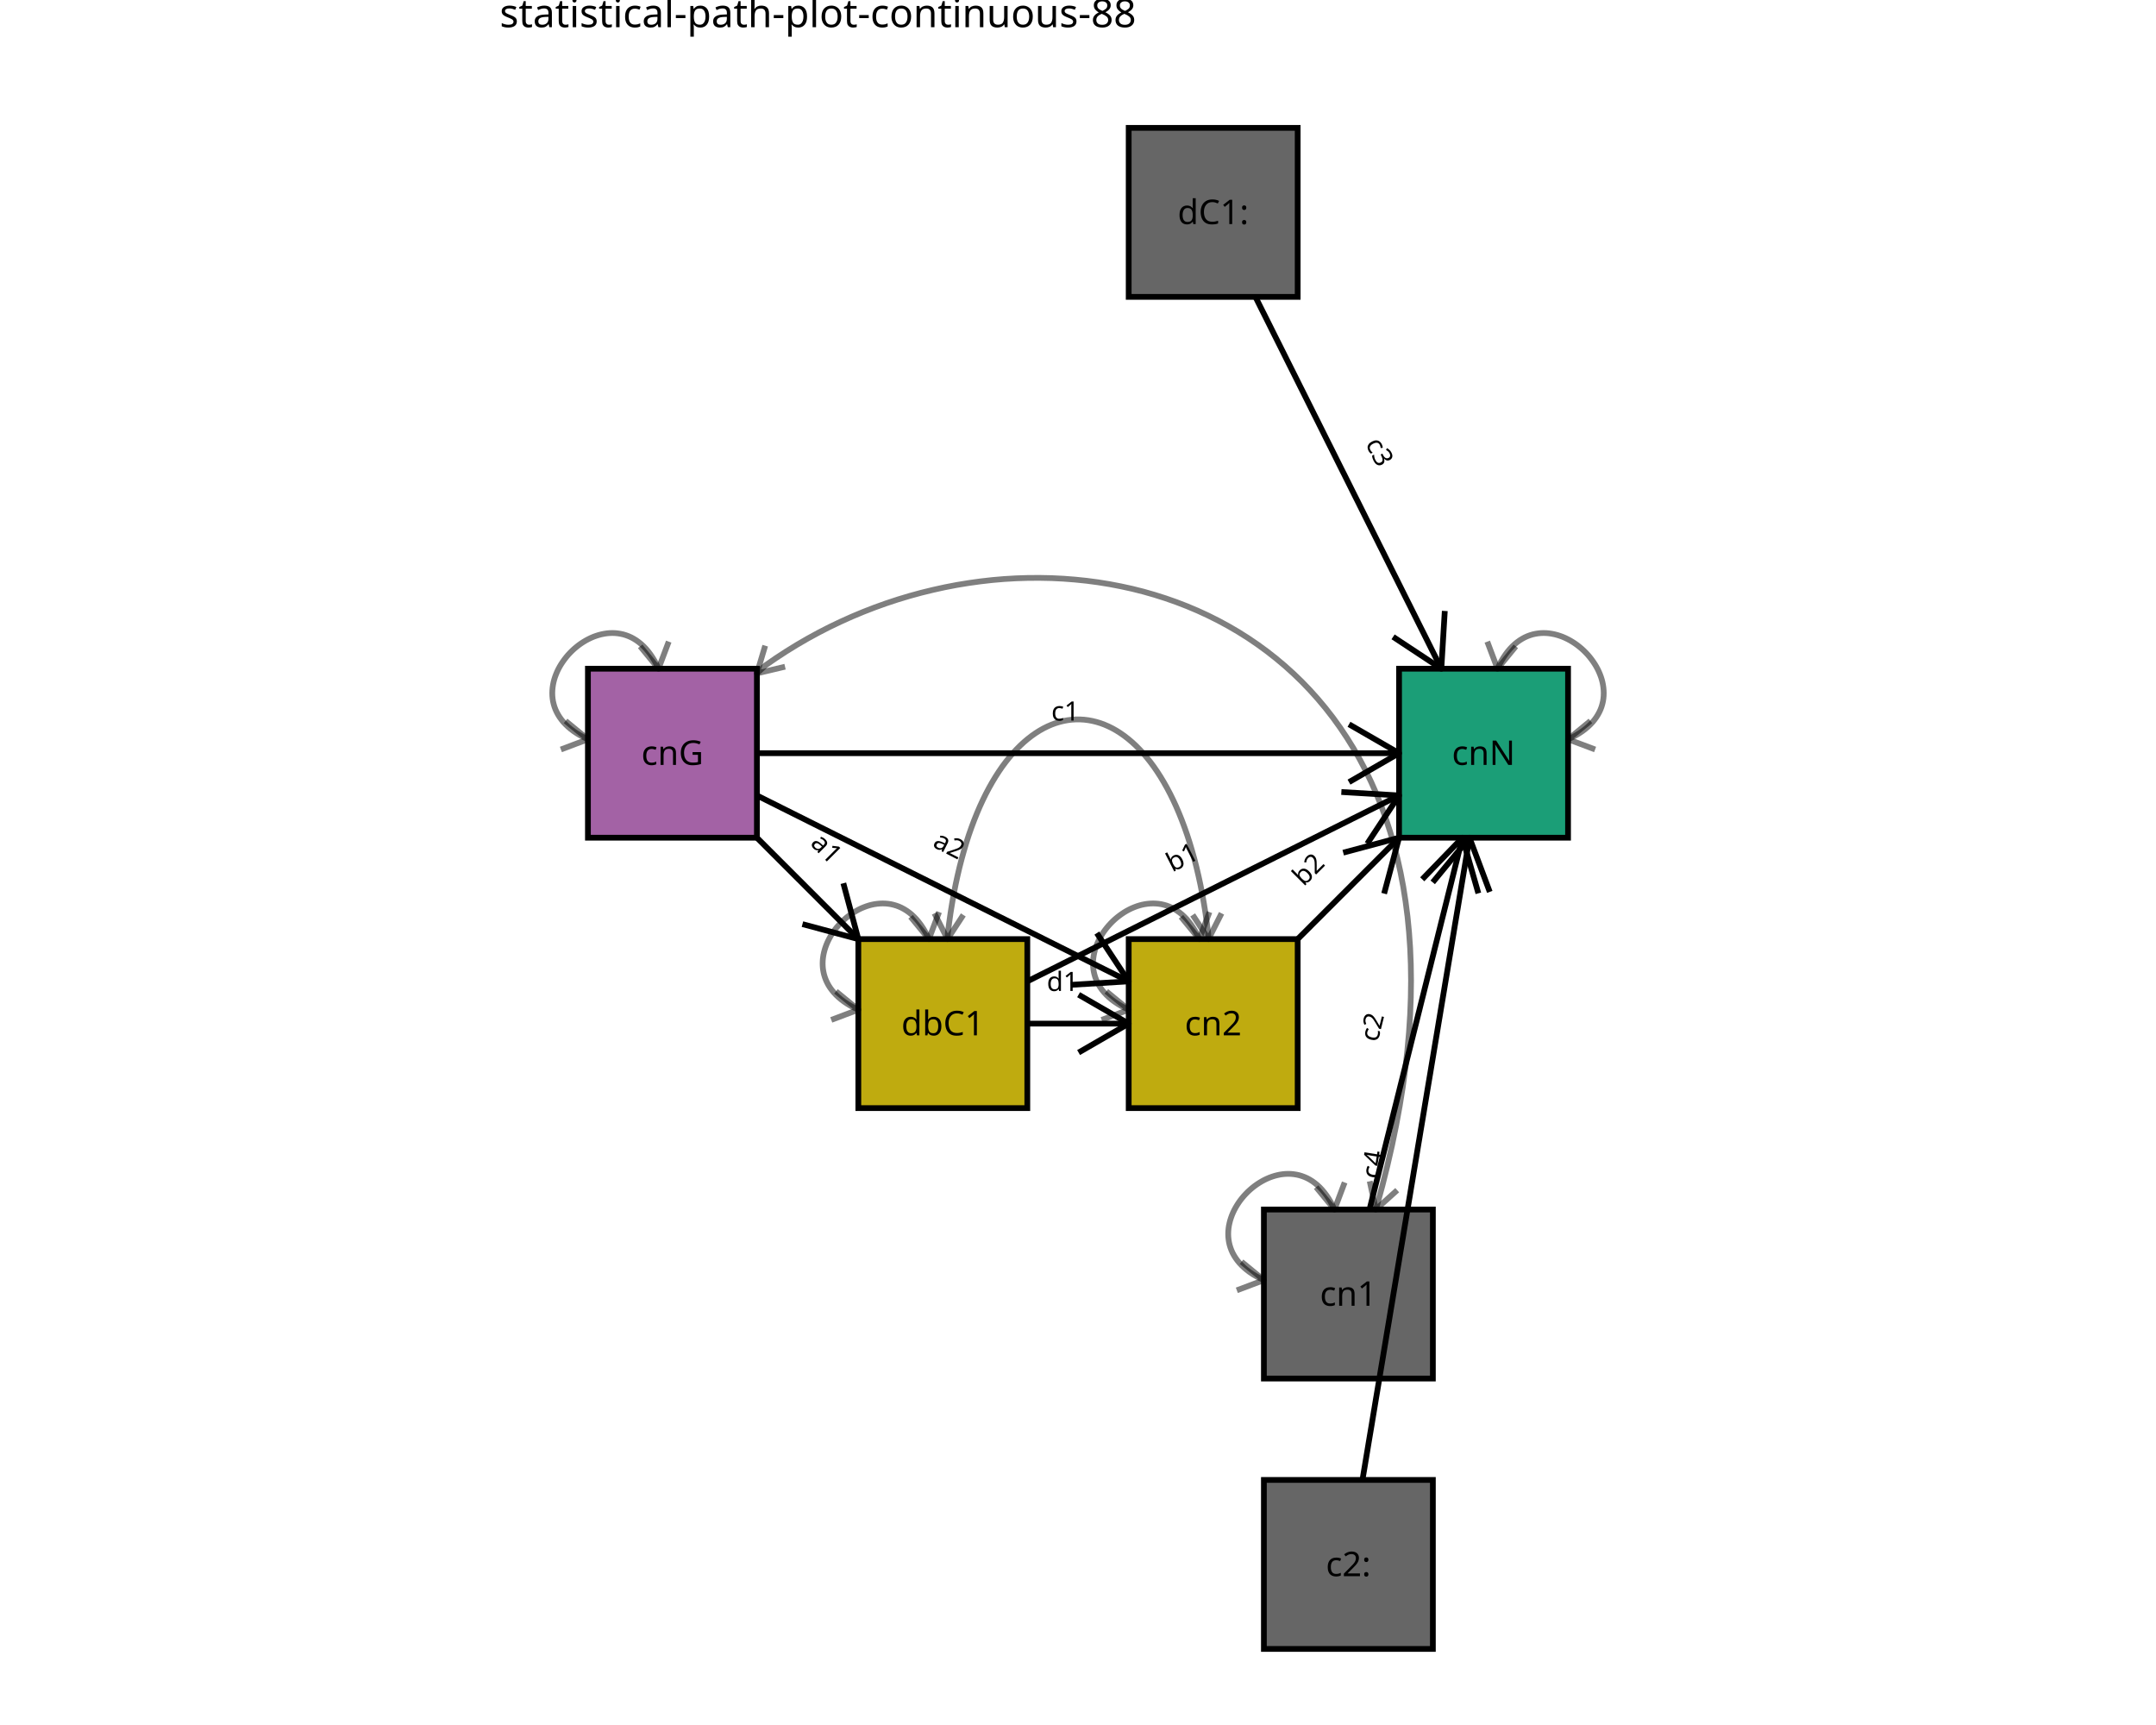
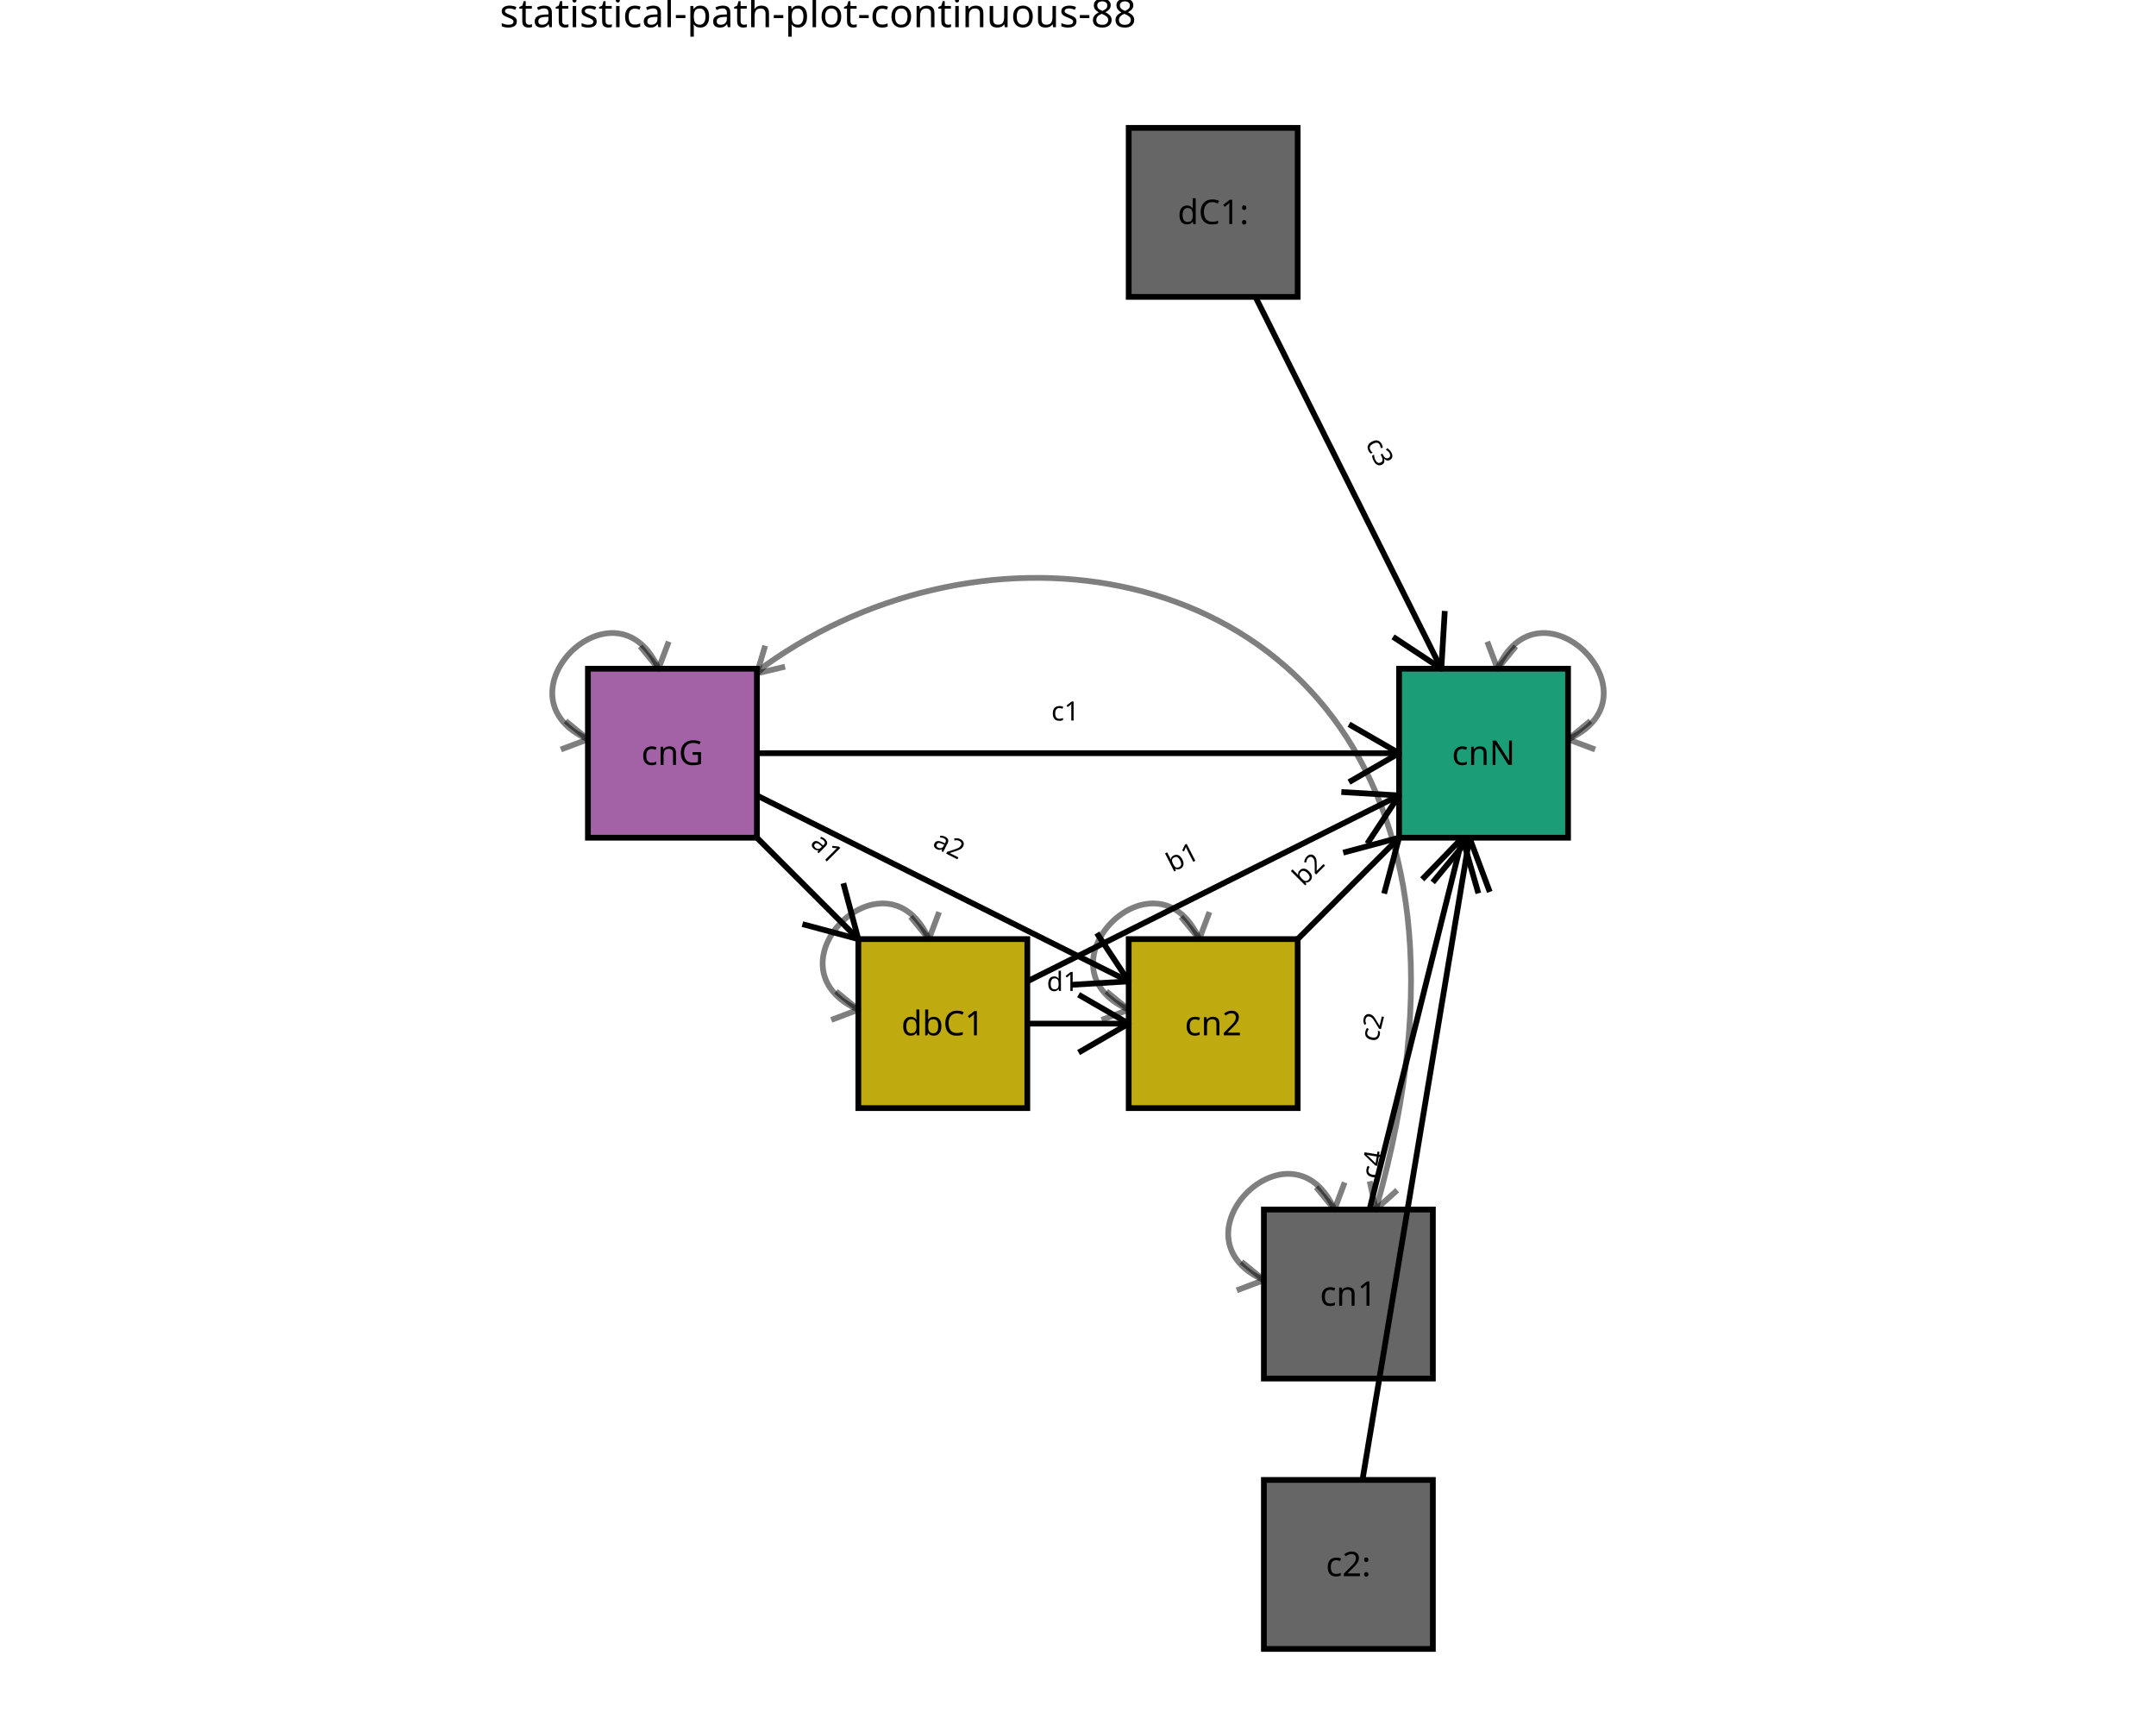
<svg xmlns="http://www.w3.org/2000/svg" class="svglite" data-engine-version="2.0" width="720.00pt" height="576.00pt" viewBox="0 0 720.00 576.00">
  <defs>
    <style type="text/css">
    .svglite line, .svglite polyline, .svglite polygon, .svglite path, .svglite rect, .svglite circle {
      fill: none;
      stroke: #000000;
      stroke-linecap: round;
      stroke-linejoin: round;
      stroke-miterlimit: 10.00;
    }
  </style>
  </defs>
  <rect width="100%" height="100%" style="stroke: none; fill: #FFFFFF;" />
  <defs>
    <clipPath id="cpMC4wMHw3MjAuMDB8MC4wMHw1NzYuMDA=">
      <rect x="0.00" y="0.00" width="720.00" height="576.00" />
    </clipPath>
  </defs>
  <g clip-path="url(#cpMC4wMHw3MjAuMDB8MC4wMHw1NzYuMDA=)">
</g>
  <defs>
    <clipPath id="cpMTY2Ljg3fDU1My4xM3wwLjAwfDU3Ni4wMA==">
      <rect x="166.87" y="0.00" width="386.26" height="576.00" />
    </clipPath>
  </defs>
  <g clip-path="url(#cpMTY2Ljg3fDU1My4xM3wwLjAwfDU3Ni4wMA==)">
    <rect x="166.87" y="0.00" width="386.26" height="576.00" style="stroke-width: 10.67; stroke: none;" />
  </g>
  <g clip-path="url(#cpMC4wMHw3MjAuMDB8MC4wMHw1NzYuMDA=)">
</g>
  <defs>
    <clipPath id="cpMTY2Ljg3fDU1My4xM3wxNy4zMHw1NzYuMDA=">
      <rect x="166.87" y="17.30" width="386.26" height="558.70" />
    </clipPath>
  </defs>
  <g clip-path="url(#cpMTY2Ljg3fDU1My4xM3wxNy4zMHw1NzYuMDA=)">
    <rect x="166.87" y="17.30" width="386.26" height="558.70" style="stroke-width: 10.67; stroke: none;" />
    <rect x="196.34" y="223.29" width="56.43" height="56.43" style="stroke-width: 1.92; stroke-linecap: butt; stroke-linejoin: miter; fill: #A362A5;" />
    <rect x="467.22" y="223.29" width="56.43" height="56.43" style="stroke-width: 1.92; stroke-linecap: butt; stroke-linejoin: miter; fill: #1B9E77;" />
    <rect x="286.64" y="313.58" width="56.43" height="56.43" style="stroke-width: 1.92; stroke-linecap: butt; stroke-linejoin: miter; fill: #BFAB0F;" />
    <rect x="376.93" y="313.58" width="56.43" height="56.43" style="stroke-width: 1.92; stroke-linecap: butt; stroke-linejoin: miter; fill: #BFAB0F;" />
    <rect x="422.08" y="403.88" width="56.43" height="56.43" style="stroke-width: 1.92; stroke-linecap: butt; stroke-linejoin: miter; fill: #666666;" />
    <rect x="376.93" y="42.70" width="56.43" height="56.43" style="stroke-width: 1.92; stroke-linecap: butt; stroke-linejoin: miter; fill: #666666;" />
    <rect x="422.08" y="494.17" width="56.43" height="56.43" style="stroke-width: 1.92; stroke-linecap: butt; stroke-linejoin: miter; fill: #666666;" />
    <polyline points="252.78,251.50 254.66,251.50 257.39,251.50 260.13,251.50 262.87,251.50 265.60,251.50 268.34,251.50 271.07,251.50 273.81,251.50 276.55,251.50 279.28,251.50 282.02,251.50 284.75,251.50 287.49,251.50 290.23,251.50 292.96,251.50 295.70,251.50 298.44,251.50 301.17,251.50 303.91,251.50 306.64,251.50 309.38,251.50 312.12,251.50 314.85,251.50 317.59,251.50 320.33,251.50 323.06,251.50 325.80,251.50 328.53,251.50 331.27,251.50 334.01,251.50 336.74,251.50 339.48,251.50 342.21,251.50 344.95,251.50 347.69,251.50 350.42,251.50 353.16,251.50 355.90,251.50 358.63,251.50 361.37,251.50 364.10,251.50 366.84,251.50 369.58,251.50 372.31,251.50 375.05,251.50 377.79,251.50 380.52,251.50 383.26,251.50 385.99,251.50 388.73,251.50 391.47,251.50 394.20,251.50 396.94,251.50 399.67,251.50 402.41,251.50 405.15,251.50 407.88,251.50 410.62,251.50 413.36,251.50 416.09,251.50 418.83,251.50 421.56,251.50 424.30,251.50 427.04,251.50 429.77,251.50 432.51,251.50 435.25,251.50 437.98,251.50 440.72,251.50 443.45,251.50 446.19,251.50 448.93,251.50 451.66,251.50 454.40,251.50 457.13,251.50 459.87,251.50 462.61,251.50 465.34,251.50 467.22,251.50 " style="stroke-width: 1.92; stroke-linecap: butt;" />
    <polyline points="450.50,261.16 467.22,251.50 450.50,241.85 " style="stroke-width: 1.92; stroke-linecap: butt;" />
    <polyline points="252.78,279.72 252.83,279.78 253.74,280.69 254.66,281.60 255.57,282.52 256.48,283.43 257.39,284.34 258.30,285.25 259.22,286.16 260.13,287.08 261.04,287.99 261.95,288.90 262.87,289.81 263.78,290.72 264.69,291.64 265.60,292.55 266.51,293.46 267.43,294.37 268.34,295.28 269.25,296.20 270.16,297.11 271.07,298.02 271.99,298.93 272.90,299.84 273.81,300.76 274.72,301.67 275.63,302.58 276.55,303.49 277.46,304.40 278.37,305.32 279.28,306.23 280.19,307.14 281.11,308.05 282.02,308.96 282.93,309.88 283.84,310.79 284.75,311.70 285.67,312.61 286.58,313.53 286.64,313.58 " style="stroke-width: 1.92; stroke-linecap: butt;" />
    <polyline points="267.98,308.58 286.64,313.58 281.64,294.93 " style="stroke-width: 1.92; stroke-linecap: butt;" />
    <polyline points="252.78,265.61 253.74,266.10 255.57,267.01 257.39,267.92 259.22,268.83 261.04,269.75 262.87,270.66 264.69,271.57 266.51,272.48 268.34,273.39 270.16,274.31 271.99,275.22 273.81,276.13 275.63,277.04 277.46,277.95 279.28,278.87 281.11,279.78 282.93,280.69 284.75,281.60 286.58,282.52 288.40,283.43 290.23,284.34 292.05,285.25 293.88,286.16 295.70,287.08 297.52,287.99 299.35,288.90 301.17,289.81 303.00,290.72 304.82,291.64 306.64,292.55 308.47,293.46 310.29,294.37 312.12,295.28 313.94,296.20 315.76,297.11 317.59,298.02 319.41,298.93 321.24,299.84 323.06,300.76 324.89,301.67 326.71,302.58 328.53,303.49 330.36,304.40 332.18,305.32 334.01,306.23 335.83,307.14 337.65,308.05 339.48,308.96 341.30,309.88 343.13,310.79 344.95,311.70 346.78,312.61 348.60,313.53 350.42,314.44 352.25,315.35 354.07,316.26 355.90,317.17 357.72,318.09 359.54,319.00 361.37,319.91 363.19,320.82 365.02,321.73 366.84,322.65 368.66,323.56 370.49,324.47 372.31,325.38 374.14,326.29 375.96,327.21 376.93,327.69 " style="stroke-width: 1.92; stroke-linecap: butt;" />
    <polyline points="357.65,328.85 376.93,327.69 366.29,311.57 " style="stroke-width: 1.92; stroke-linecap: butt;" />
    <polyline points="343.07,327.69 344.04,327.21 345.86,326.29 347.69,325.38 349.51,324.47 351.34,323.56 353.16,322.65 354.98,321.73 356.81,320.82 358.63,319.91 360.46,319.00 362.28,318.09 364.10,317.17 365.93,316.26 367.75,315.35 369.58,314.44 371.40,313.53 373.22,312.61 375.05,311.70 376.87,310.79 378.70,309.88 380.52,308.96 382.35,308.05 384.17,307.14 385.99,306.23 387.82,305.32 389.64,304.40 391.47,303.49 393.29,302.58 395.11,301.67 396.94,300.76 398.76,299.84 400.59,298.93 402.41,298.02 404.24,297.11 406.06,296.20 407.88,295.28 409.71,294.37 411.53,293.46 413.36,292.55 415.18,291.64 417.00,290.72 418.83,289.81 420.65,288.90 422.48,287.99 424.30,287.08 426.12,286.16 427.95,285.25 429.77,284.34 431.60,283.43 433.42,282.52 435.25,281.60 437.07,280.69 438.89,279.78 440.72,278.87 442.54,277.95 444.37,277.04 446.19,276.13 448.01,275.22 449.84,274.31 451.66,273.39 453.49,272.48 455.31,271.57 457.13,270.66 458.96,269.75 460.78,268.83 462.61,267.92 464.43,267.01 466.26,266.10 467.22,265.61 " style="stroke-width: 1.92; stroke-linecap: butt;" />
    <polyline points="456.58,281.73 467.22,265.61 447.95,264.46 " style="stroke-width: 1.92; stroke-linecap: butt;" />
    <polyline points="343.07,341.80 343.13,341.80 344.04,341.80 344.95,341.80 345.86,341.80 346.78,341.80 347.69,341.80 348.60,341.80 349.51,341.80 350.42,341.80 351.34,341.80 352.25,341.80 353.16,341.80 354.07,341.80 354.98,341.80 355.90,341.80 356.81,341.80 357.72,341.80 358.63,341.80 359.54,341.80 360.46,341.80 361.37,341.80 362.28,341.80 363.19,341.80 364.10,341.80 365.02,341.80 365.93,341.80 366.84,341.80 367.75,341.80 368.66,341.80 369.58,341.80 370.49,341.80 371.40,341.80 372.31,341.80 373.22,341.80 374.14,341.80 375.05,341.80 375.96,341.80 376.87,341.80 376.93,341.80 " style="stroke-width: 1.92; stroke-linecap: butt;" />
    <polyline points="360.20,351.46 376.93,341.80 360.20,332.14 " style="stroke-width: 1.92; stroke-linecap: butt;" />
    <polyline points="433.36,313.58 433.42,313.53 434.33,312.61 435.25,311.70 436.16,310.79 437.07,309.88 437.98,308.96 438.89,308.05 439.81,307.14 440.72,306.23 441.63,305.32 442.54,304.40 443.45,303.49 444.37,302.58 445.28,301.67 446.19,300.76 447.10,299.84 448.01,298.93 448.93,298.02 449.84,297.11 450.75,296.20 451.66,295.28 452.57,294.37 453.49,293.46 454.40,292.55 455.31,291.64 456.22,290.72 457.13,289.81 458.05,288.90 458.96,287.99 459.87,287.08 460.78,286.16 461.70,285.25 462.61,284.34 463.52,283.43 464.43,282.52 465.34,281.60 466.26,280.69 467.17,279.78 467.22,279.72 " style="stroke-width: 1.92; stroke-linecap: butt;" />
    <polyline points="462.23,298.38 467.22,279.72 448.57,284.72 " style="stroke-width: 1.92; stroke-linecap: butt;" />
    <polyline points="457.35,403.88 457.59,402.91 458.05,401.08 458.50,399.26 458.96,397.44 459.41,395.61 459.87,393.79 460.33,391.96 460.78,390.14 461.24,388.31 461.70,386.49 462.15,384.67 462.61,382.84 463.06,381.02 463.52,379.19 463.98,377.37 464.43,375.55 464.89,373.72 465.34,371.90 465.80,370.07 466.26,368.25 466.71,366.42 467.17,364.60 467.62,362.78 468.08,360.95 468.54,359.13 468.99,357.30 469.45,355.48 469.90,353.66 470.36,351.83 470.82,350.01 471.27,348.18 471.73,346.36 472.18,344.54 472.64,342.71 473.10,340.89 473.55,339.06 474.01,337.24 474.46,335.41 474.92,333.59 475.38,331.77 475.83,329.94 476.29,328.12 476.74,326.29 477.20,324.47 477.66,322.65 478.11,320.82 478.57,319.00 479.02,317.17 479.48,315.35 479.94,313.53 480.39,311.70 480.85,309.88 481.30,308.05 481.76,306.23 482.22,304.40 482.67,302.58 483.13,300.76 483.58,298.93 484.04,297.11 484.50,295.28 484.95,293.46 485.41,291.64 485.86,289.81 486.32,287.99 486.78,286.16 487.23,284.34 487.69,282.52 488.14,280.69 488.39,279.72 " style="stroke-width: 1.92; stroke-linecap: butt;" />
    <polyline points="493.70,298.29 488.39,279.72 474.96,293.61 " style="stroke-width: 1.92; stroke-linecap: butt;" />
    <polyline points="419.26,99.13 419.74,100.10 420.65,101.93 421.56,103.75 422.48,105.57 423.39,107.40 424.30,109.22 425.21,111.05 426.12,112.87 427.04,114.70 427.95,116.52 428.86,118.34 429.77,120.17 430.68,121.99 431.60,123.82 432.51,125.64 433.42,127.46 434.33,129.29 435.25,131.11 436.16,132.94 437.07,134.76 437.98,136.58 438.89,138.41 439.81,140.23 440.72,142.06 441.63,143.88 442.54,145.71 443.45,147.53 444.37,149.35 445.28,151.18 446.19,153.00 447.10,154.83 448.01,156.65 448.93,158.47 449.84,160.30 450.75,162.12 451.66,163.95 452.57,165.77 453.49,167.59 454.40,169.42 455.31,171.24 456.22,173.07 457.13,174.89 458.05,176.72 458.96,178.54 459.87,180.36 460.78,182.19 461.70,184.01 462.61,185.84 463.52,187.66 464.43,189.48 465.34,191.31 466.26,193.13 467.17,194.96 468.08,196.78 468.99,198.61 469.90,200.43 470.82,202.25 471.73,204.08 472.64,205.90 473.55,207.73 474.46,209.55 475.38,211.37 476.29,213.20 477.20,215.02 478.11,216.85 479.02,218.67 479.94,220.49 480.85,222.32 481.33,223.29 " style="stroke-width: 1.92; stroke-linecap: butt;" />
    <polyline points="465.22,212.65 481.33,223.29 482.49,204.01 " style="stroke-width: 1.92; stroke-linecap: butt;" />
    <polyline points="455.00,494.17 455.31,492.29 455.77,489.55 456.22,486.82 456.68,484.08 457.13,481.34 457.59,478.61 458.05,475.87 458.50,473.14 458.96,470.40 459.41,467.66 459.87,464.93 460.33,462.19 460.78,459.46 461.24,456.72 461.70,453.98 462.15,451.25 462.61,448.51 463.06,445.77 463.52,443.04 463.98,440.30 464.43,437.57 464.89,434.83 465.34,432.09 465.80,429.36 466.26,426.62 466.71,423.88 467.17,421.15 467.62,418.41 468.08,415.68 468.54,412.94 468.99,410.20 469.45,407.47 469.90,404.73 470.36,402.00 470.82,399.26 471.27,396.52 471.73,393.79 472.18,391.05 472.64,388.31 473.10,385.58 473.55,382.84 474.01,380.11 474.46,377.37 474.92,374.63 475.38,371.90 475.83,369.16 476.29,366.42 476.74,363.69 477.20,360.95 477.66,358.22 478.11,355.48 478.57,352.74 479.02,350.01 479.48,347.27 479.94,344.54 480.39,341.80 480.85,339.06 481.30,336.33 481.76,333.59 482.22,330.85 482.67,328.12 483.13,325.38 483.58,322.65 484.04,319.91 484.50,317.17 484.95,314.44 485.41,311.70 485.86,308.96 486.32,306.23 486.78,303.49 487.23,300.76 487.69,298.02 488.14,295.28 488.60,292.55 489.06,289.81 489.51,287.08 489.97,284.34 490.43,281.60 490.74,279.72 " style="stroke-width: 1.92; stroke-linecap: butt;" />
    <polyline points="497.51,297.81 490.74,279.72 478.46,294.63 " style="stroke-width: 1.92; stroke-linecap: butt;" />
    <text x="355.78" y="240.60" text-anchor="middle" style="font-size: 8.91px; font-family: sans;" textLength="9.41px" lengthAdjust="spacingAndGlyphs">c1</text>
    <text transform="translate(273.92,285.45) rotate(-315)" text-anchor="middle" style="font-size: 8.91px; font-family: sans;" textLength="9.91px" lengthAdjust="spacingAndGlyphs">a1</text>
    <text transform="translate(315.64,284.86) rotate(-333)" text-anchor="middle" style="font-size: 8.91px; font-family: sans;" textLength="9.91px" lengthAdjust="spacingAndGlyphs">a2</text>
    <text transform="translate(396.19,288.94) rotate(-27)" text-anchor="middle" style="font-size: 8.91px; font-family: sans;" textLength="9.91px" lengthAdjust="spacingAndGlyphs">b1</text>
    <text x="354.87" y="330.90" text-anchor="middle" style="font-size: 8.91px; font-family: sans;" textLength="9.91px" lengthAdjust="spacingAndGlyphs">d1</text>
    <text transform="translate(439.09,292.44) rotate(-45)" text-anchor="middle" style="font-size: 8.91px; font-family: sans;" textLength="9.91px" lengthAdjust="spacingAndGlyphs">b2</text>
    <text transform="translate(461.16,343.66) rotate(-76)" text-anchor="middle" style="font-size: 8.91px; font-family: sans;" textLength="9.41px" lengthAdjust="spacingAndGlyphs">c2</text>
    <text transform="translate(458.00,152.25) rotate(-297)" text-anchor="middle" style="font-size: 8.91px; font-family: sans;" textLength="9.41px" lengthAdjust="spacingAndGlyphs">c3</text>
    <text transform="translate(461.42,389.30) rotate(-81)" text-anchor="middle" style="font-size: 8.91px; font-family: sans;" textLength="9.41px" lengthAdjust="spacingAndGlyphs">c4</text>
    <text x="224.56" y="255.42" text-anchor="middle" style="font-size: 11.38px; font-family: sans;" textLength="20.88px" lengthAdjust="spacingAndGlyphs">cnG</text>
    <text x="495.44" y="255.42" text-anchor="middle" style="font-size: 11.38px; font-family: sans;" textLength="20.25px" lengthAdjust="spacingAndGlyphs">cnN</text>
    <text x="314.85" y="345.72" text-anchor="middle" style="font-size: 11.38px; font-family: sans;" textLength="27.21px" lengthAdjust="spacingAndGlyphs">dbC1</text>
    <text x="405.15" y="345.72" text-anchor="middle" style="font-size: 11.38px; font-family: sans;" textLength="18.36px" lengthAdjust="spacingAndGlyphs">cn2</text>
    <text x="450.29" y="436.01" text-anchor="middle" style="font-size: 11.38px; font-family: sans;" textLength="18.36px" lengthAdjust="spacingAndGlyphs">cn1</text>
    <text x="405.15" y="74.83" text-anchor="middle" style="font-size: 11.38px; font-family: sans;" textLength="24.04px" lengthAdjust="spacingAndGlyphs">dC1:</text>
    <text x="450.29" y="526.30" text-anchor="middle" style="font-size: 11.38px; font-family: sans;" textLength="15.19px" lengthAdjust="spacingAndGlyphs">c2:</text>
    <polyline points="252.78,224.85 255.60,222.19 259.05,219.80 262.56,217.51 266.11,215.32 269.71,213.23 273.36,211.24 277.04,209.35 280.77,207.57 284.53,205.88 288.32,204.30 292.14,202.82 295.99,201.44 299.87,200.16 303.76,198.99 307.67,197.92 311.60,196.96 315.55,196.09 319.50,195.33 323.46,194.68 327.43,194.13 331.39,193.68 335.36,193.34 339.32,193.11 343.28,192.98 347.23,192.96 351.16,193.04 355.08,193.23 358.98,193.53 362.87,193.93 366.73,194.44 370.56,195.06 374.36,195.79 378.14,196.62 381.88,197.56 385.58,198.62 389.24,199.78 392.86,201.05 396.43,202.43 399.96,203.92 403.43,205.52 406.85,207.23 410.21,209.05 413.52,210.98 416.76,213.02 419.94,215.18 423.04,217.44 426.08,219.82 429.05,222.31 431.94,224.92 434.75,227.63 437.47,230.46 440.12,233.41 442.67,236.46 445.14,239.63 447.51,242.92 449.79,246.32 451.97,249.83 454.04,253.46 456.02,257.21 457.88,261.07 459.64,265.05 461.28,269.14 462.81,273.35 464.22,277.68 465.51,282.12 466.68,286.68 467.72,291.36 468.63,296.16 469.40,301.07 470.05,306.11 470.55,311.26 470.92,316.53 471.14,321.92 471.22,327.43 471.14,333.06 470.92,338.81 470.54,344.68 470.00,350.67 469.31,356.79 468.45,363.02 467.42,369.38 466.23,375.85 464.87,382.45 463.33,389.17 461.62,396.02 459.72,402.99 459.43,403.88 " style="stroke-width: 1.92; stroke: #000000; stroke-opacity: 0.50; stroke-linecap: butt;" />
    <polyline points="255.54,215.60 252.78,224.85 262.17,222.62 " style="stroke-width: 1.92; stroke: #000000; stroke-opacity: 0.50; stroke-linecap: butt;" />
    <polyline points="457.42,394.43 459.43,403.88 466.60,397.41 " style="stroke-width: 1.92; stroke: #000000; stroke-opacity: 0.50; stroke-linecap: butt;" />
-     <polyline points="316.42,313.58 316.53,311.62 316.96,308.22 317.43,304.90 317.95,301.67 318.51,298.52 319.11,295.45 319.76,292.46 320.44,289.56 321.17,286.74 321.93,284.01 322.72,281.35 323.55,278.78 324.42,276.30 325.32,273.89 326.25,271.57 327.21,269.33 328.20,267.18 329.22,265.10 330.27,263.11 331.34,261.21 332.44,259.38 333.56,257.64 334.70,255.98 335.87,254.41 337.06,252.91 338.26,251.50 339.49,250.18 340.73,248.93 341.99,247.77 343.26,246.70 344.55,245.70 345.85,244.79 347.16,243.96 348.49,243.21 349.82,242.55 351.16,241.97 352.51,241.47 353.86,241.06 355.22,240.73 356.58,240.48 357.95,240.31 359.32,240.23 360.68,240.23 362.05,240.31 363.42,240.48 364.78,240.73 366.14,241.06 367.49,241.47 368.84,241.97 370.18,242.55 371.51,243.21 372.84,243.96 374.15,244.79 375.45,245.70 376.74,246.70 378.01,247.77 379.27,248.93 380.51,250.18 381.74,251.50 382.94,252.91 384.13,254.41 385.30,255.98 386.44,257.64 387.56,259.38 388.66,261.21 389.73,263.11 390.78,265.10 391.80,267.18 392.79,269.33 393.75,271.57 394.68,273.89 395.58,276.30 396.45,278.78 397.28,281.35 398.07,284.01 398.83,286.74 399.56,289.56 400.24,292.46 400.89,295.45 401.49,298.52 402.05,301.67 402.57,304.90 403.04,308.22 403.47,311.62 403.58,313.58 " style="stroke-width: 1.92; stroke: #000000; stroke-opacity: 0.50; stroke-linecap: butt;" />
-     <polyline points="312.06,304.96 316.42,313.58 321.70,305.50 " style="stroke-width: 1.92; stroke: #000000; stroke-opacity: 0.50; stroke-linecap: butt;" />
-     <polyline points="398.30,305.50 403.58,313.58 407.94,304.96 " style="stroke-width: 1.92; stroke: #000000; stroke-opacity: 0.50; stroke-linecap: butt;" />
    <polyline points="219.91,223.29 219.91,223.27 219.28,221.96 218.63,220.73 217.94,219.59 217.23,218.53 216.50,217.56 215.74,216.66 214.96,215.84 214.15,215.09 213.33,214.42 212.50,213.82 211.65,213.29 210.78,212.82 209.91,212.43 209.02,212.10 208.12,211.83 207.22,211.63 206.32,211.49 205.40,211.40 204.49,211.37 203.58,211.40 202.67,211.48 201.76,211.62 200.86,211.80 199.97,212.03 199.08,212.31 198.20,212.63 197.34,213.00 196.49,213.41 195.65,213.86 194.83,214.35 194.03,214.87 193.25,215.43 192.49,216.03 191.75,216.65 191.04,217.31 190.36,217.99 189.70,218.70 189.08,219.44 188.49,220.20 187.93,220.98 187.40,221.78 186.91,222.60 186.46,223.43 186.05,224.29 185.69,225.15 185.36,226.03 185.08,226.91 184.85,227.81 184.67,228.71 184.54,229.62 184.46,230.53 184.43,231.44 184.46,232.35 184.54,233.26 184.68,234.17 184.89,235.07 185.15,235.96 185.48,236.85 185.88,237.73 186.34,238.59 186.87,239.44 187.47,240.28 188.14,241.10 188.89,241.90 189.71,242.68 190.61,243.44 191.59,244.18 192.65,244.89 193.79,245.57 195.01,246.23 196.32,246.85 196.34,246.86 " style="stroke-width: 1.92; stroke: #000000; stroke-opacity: 0.50; stroke-linecap: butt;" />
    <polyline points="213.79,215.82 219.91,223.29 223.32,214.25 " style="stroke-width: 1.92; stroke: #000000; stroke-opacity: 0.50; stroke-linecap: butt;" />
    <polyline points="187.31,250.26 196.34,246.86 188.87,240.73 " style="stroke-width: 1.92; stroke: #000000; stroke-opacity: 0.50; stroke-linecap: butt;" />
-     <polyline points="445.65,403.88 445.64,403.85 445.02,402.55 444.36,401.32 443.68,400.18 442.97,399.12 442.23,398.15 441.47,397.25 440.69,396.42 439.89,395.68 439.07,395.01 438.23,394.40 437.38,393.87 436.52,393.41 435.64,393.02 434.75,392.69 433.86,392.42 432.96,392.22 432.05,392.08 431.14,391.99 430.23,391.96 429.32,391.99 428.41,392.07 427.50,392.20 426.60,392.39 425.70,392.62 424.82,392.90 423.94,393.22 423.08,393.59 422.22,394.00 421.39,394.45 420.57,394.94 419.77,395.46 418.99,396.02 418.23,396.61 417.49,397.24 416.78,397.89 416.10,398.58 415.44,399.29 414.81,400.03 414.22,400.78 413.66,401.57 413.14,402.37 412.65,403.19 412.20,404.02 411.79,404.87 411.42,405.74 411.10,406.62 410.82,407.50 410.59,408.40 410.40,409.30 410.27,410.21 410.19,411.12 410.16,412.03 410.19,412.94 410.28,413.85 410.42,414.76 410.62,415.66 410.89,416.55 411.22,417.44 411.61,418.32 412.08,419.18 412.61,420.03 413.21,420.87 413.88,421.69 414.63,422.49 415.45,423.27 416.35,424.03 417.32,424.77 418.38,425.48 419.52,426.16 420.75,426.82 422.06,427.44 422.08,427.45 " style="stroke-width: 1.92; stroke: #000000; stroke-opacity: 0.50; stroke-linecap: butt;" />
-     <polyline points="439.52,396.41 445.65,403.88 449.05,394.84 " style="stroke-width: 1.92; stroke: #000000; stroke-opacity: 0.50; stroke-linecap: butt;" />
-     <polyline points="413.04,430.85 422.08,427.45 414.61,421.32 " style="stroke-width: 1.92; stroke: #000000; stroke-opacity: 0.50; stroke-linecap: butt;" />
+     <polyline points="523.66,246.86 523.68,246.85 524.99,246.23 526.21,245.57 527.35,244.89 528.41,244.18 529.39,243.44 530.29,242.68 531.11,241.90 531.86,241.10 532.53,240.28 533.13,239.44 533.66,238.59 534.12,237.73 534.52,236.85 534.85,235.96 535.11,235.07 535.32,234.17 535.46,233.26 535.54,232.35 535.57,231.44 535.54,230.53 535.46,229.62 535.33,228.71 535.15,227.81 534.92,226.91 534.64,226.03 534.31,225.15 533.95,224.29 533.54,223.43 533.09,222.60 532.60,221.78 532.07,220.98 531.51,220.20 530.92,219.44 530.30,218.70 529.64,217.99 528.96,217.31 528.25,216.65 527.51,216.03 526.75,215.43 525.97,214.87 525.17,214.35 524.35,213.86 523.51,213.41 522.66,213.00 521.80,212.63 520.92,212.31 520.03,212.03 519.14,211.80 518.24,211.62 517.33,211.48 516.42,211.40 515.51,211.37 514.60,211.40 513.68,211.49 512.78,211.63 511.88,211.83 510.98,212.10 510.09,212.43 509.22,212.82 508.35,213.29 507.50,213.82 506.67,214.42 505.85,215.09 505.04,215.84 504.26,216.66 503.50,217.56 502.77,218.53 502.06,219.59 501.37,220.73 500.72,221.96 500.09,223.27 500.09,223.29 " style="stroke-width: 1.92; stroke: #000000; stroke-opacity: 0.50; stroke-linecap: butt;" />
+     <polyline points="531.13,240.73 523.66,246.86 532.69,250.26 " style="stroke-width: 1.92; stroke: #000000; stroke-opacity: 0.50; stroke-linecap: butt;" />
+     <polyline points="496.68,214.25 500.09,223.29 506.21,215.82 " style="stroke-width: 1.92; stroke: #000000; stroke-opacity: 0.50; stroke-linecap: butt;" />
    <polyline points="310.21,313.58 310.20,313.56 309.58,312.25 308.92,311.03 308.24,309.89 307.53,308.83 306.79,307.85 306.03,306.95 305.25,306.13 304.45,305.38 303.63,304.71 302.79,304.11 301.94,303.58 301.08,303.12 300.20,302.72 299.31,302.39 298.42,302.13 297.52,301.92 296.61,301.78 295.70,301.70 294.79,301.67 293.88,301.70 292.97,301.78 292.06,301.91 291.16,302.09 290.26,302.32 289.38,302.60 288.50,302.93 287.63,303.29 286.78,303.70 285.95,304.15 285.13,304.64 284.33,305.17 283.54,305.73 282.78,306.32 282.05,306.94 281.34,307.60 280.65,308.28 280.00,309.00 279.37,309.73 278.78,310.49 278.22,311.27 277.69,312.07 277.21,312.89 276.76,313.73 276.35,314.58 275.98,315.45 275.66,316.32 275.38,317.21 275.15,318.10 274.96,319.01 274.83,319.91 274.75,320.82 274.72,321.73 274.75,322.65 274.83,323.56 274.98,324.46 275.18,325.36 275.45,326.26 275.78,327.15 276.17,328.02 276.63,328.89 277.16,329.74 277.77,330.58 278.44,331.39 279.18,332.20 280.01,332.98 280.91,333.74 281.88,334.47 282.94,335.18 284.08,335.87 285.31,336.52 286.61,337.15 286.64,337.15 " style="stroke-width: 1.92; stroke: #000000; stroke-opacity: 0.50; stroke-linecap: butt;" />
    <polyline points="304.08,306.12 310.21,313.58 313.61,304.55 " style="stroke-width: 1.92; stroke: #000000; stroke-opacity: 0.50; stroke-linecap: butt;" />
    <polyline points="277.60,340.56 286.64,337.15 279.17,331.03 " style="stroke-width: 1.92; stroke: #000000; stroke-opacity: 0.50; stroke-linecap: butt;" />
    <polyline points="400.50,313.58 400.50,313.56 399.87,312.25 399.22,311.03 398.53,309.89 397.82,308.83 397.08,307.85 396.33,306.95 395.54,306.13 394.74,305.38 393.92,304.71 393.09,304.11 392.24,303.58 391.37,303.12 390.49,302.72 389.61,302.39 388.71,302.13 387.81,301.92 386.90,301.78 385.99,301.70 385.08,301.67 384.17,301.70 383.26,301.78 382.35,301.91 381.45,302.09 380.56,302.32 379.67,302.60 378.79,302.93 377.93,303.29 377.08,303.70 376.24,304.15 375.42,304.64 374.62,305.17 373.84,305.73 373.08,306.32 372.34,306.94 371.63,307.60 370.95,308.28 370.29,309.00 369.67,309.73 369.07,310.49 368.51,311.27 367.99,312.07 367.50,312.89 367.05,313.73 366.64,314.58 366.27,315.45 365.95,316.32 365.67,317.21 365.44,318.10 365.26,319.01 365.12,319.91 365.04,320.82 365.02,321.73 365.04,322.65 365.13,323.56 365.27,324.46 365.48,325.36 365.74,326.26 366.07,327.15 366.47,328.02 366.93,328.89 367.46,329.74 368.06,330.58 368.73,331.39 369.48,332.20 370.30,332.98 371.20,333.74 372.18,334.47 373.24,335.18 374.38,335.87 375.60,336.52 376.91,337.15 376.93,337.15 " style="stroke-width: 1.92; stroke: #000000; stroke-opacity: 0.50; stroke-linecap: butt;" />
    <polyline points="394.38,306.12 400.50,313.58 403.90,304.55 " style="stroke-width: 1.92; stroke: #000000; stroke-opacity: 0.50; stroke-linecap: butt;" />
    <polyline points="367.89,340.56 376.93,337.15 369.46,331.03 " style="stroke-width: 1.92; stroke: #000000; stroke-opacity: 0.50; stroke-linecap: butt;" />
-     <polyline points="523.66,246.86 523.68,246.85 524.99,246.23 526.21,245.57 527.35,244.89 528.41,244.18 529.39,243.44 530.29,242.68 531.11,241.90 531.86,241.10 532.53,240.28 533.13,239.44 533.66,238.59 534.12,237.73 534.52,236.85 534.85,235.96 535.11,235.07 535.32,234.17 535.46,233.26 535.54,232.35 535.57,231.44 535.54,230.53 535.46,229.62 535.33,228.71 535.15,227.81 534.92,226.91 534.64,226.03 534.31,225.15 533.95,224.29 533.54,223.43 533.09,222.60 532.60,221.78 532.07,220.98 531.51,220.20 530.92,219.44 530.30,218.70 529.64,217.99 528.96,217.31 528.25,216.65 527.51,216.03 526.75,215.43 525.97,214.87 525.17,214.35 524.35,213.86 523.51,213.41 522.66,213.00 521.80,212.63 520.92,212.31 520.03,212.03 519.14,211.80 518.24,211.62 517.33,211.48 516.42,211.40 515.51,211.37 514.60,211.40 513.68,211.49 512.78,211.63 511.88,211.83 510.98,212.10 510.09,212.43 509.22,212.82 508.35,213.29 507.50,213.82 506.67,214.42 505.85,215.09 505.04,215.84 504.26,216.66 503.50,217.56 502.77,218.53 502.06,219.59 501.37,220.73 500.72,221.96 500.09,223.27 500.09,223.29 " style="stroke-width: 1.92; stroke: #000000; stroke-opacity: 0.50; stroke-linecap: butt;" />
-     <polyline points="531.13,240.73 523.66,246.86 532.69,250.26 " style="stroke-width: 1.92; stroke: #000000; stroke-opacity: 0.50; stroke-linecap: butt;" />
-     <polyline points="496.68,214.25 500.09,223.29 506.21,215.82 " style="stroke-width: 1.92; stroke: #000000; stroke-opacity: 0.50; stroke-linecap: butt;" />
+     <polyline points="445.65,403.88 445.64,403.85 445.02,402.55 444.36,401.32 443.68,400.18 442.97,399.12 442.23,398.15 441.47,397.25 440.69,396.42 439.89,395.68 439.07,395.01 438.23,394.40 437.38,393.87 436.52,393.41 435.64,393.02 434.75,392.69 433.86,392.42 432.96,392.22 432.05,392.08 431.14,391.99 430.23,391.96 429.32,391.99 428.41,392.07 427.50,392.20 426.60,392.39 425.70,392.62 424.82,392.90 423.94,393.22 423.08,393.59 422.22,394.00 421.39,394.45 420.57,394.94 419.77,395.46 418.99,396.02 418.23,396.61 417.49,397.24 416.78,397.89 416.10,398.58 415.44,399.29 414.81,400.03 414.22,400.78 413.66,401.57 413.14,402.37 412.65,403.19 412.20,404.02 411.79,404.87 411.42,405.74 411.10,406.62 410.82,407.50 410.59,408.40 410.40,409.30 410.27,410.21 410.19,411.12 410.16,412.03 410.19,412.94 410.28,413.85 410.42,414.76 410.62,415.66 410.89,416.55 411.22,417.44 411.61,418.32 412.08,419.18 412.61,420.03 413.21,420.87 413.88,421.69 414.63,422.49 415.45,423.27 416.35,424.03 417.32,424.77 418.38,425.48 419.52,426.16 420.75,426.82 422.06,427.44 422.08,427.45 " style="stroke-width: 1.92; stroke: #000000; stroke-opacity: 0.50; stroke-linecap: butt;" />
+     <polyline points="439.52,396.41 445.65,403.88 449.05,394.84 " style="stroke-width: 1.92; stroke: #000000; stroke-opacity: 0.50; stroke-linecap: butt;" />
+     <polyline points="413.04,430.85 422.08,427.45 414.61,421.32 " style="stroke-width: 1.92; stroke: #000000; stroke-opacity: 0.50; stroke-linecap: butt;" />
  </g>
  <g clip-path="url(#cpMC4wMHw3MjAuMDB8MC4wMHw1NzYuMDA=)">
    <text x="166.87" y="9.08" style="font-size: 13.20px; font-family: sans;" textLength="197.39px" lengthAdjust="spacingAndGlyphs">statistical-path-plot-continuous-88</text>
  </g>
</svg>
